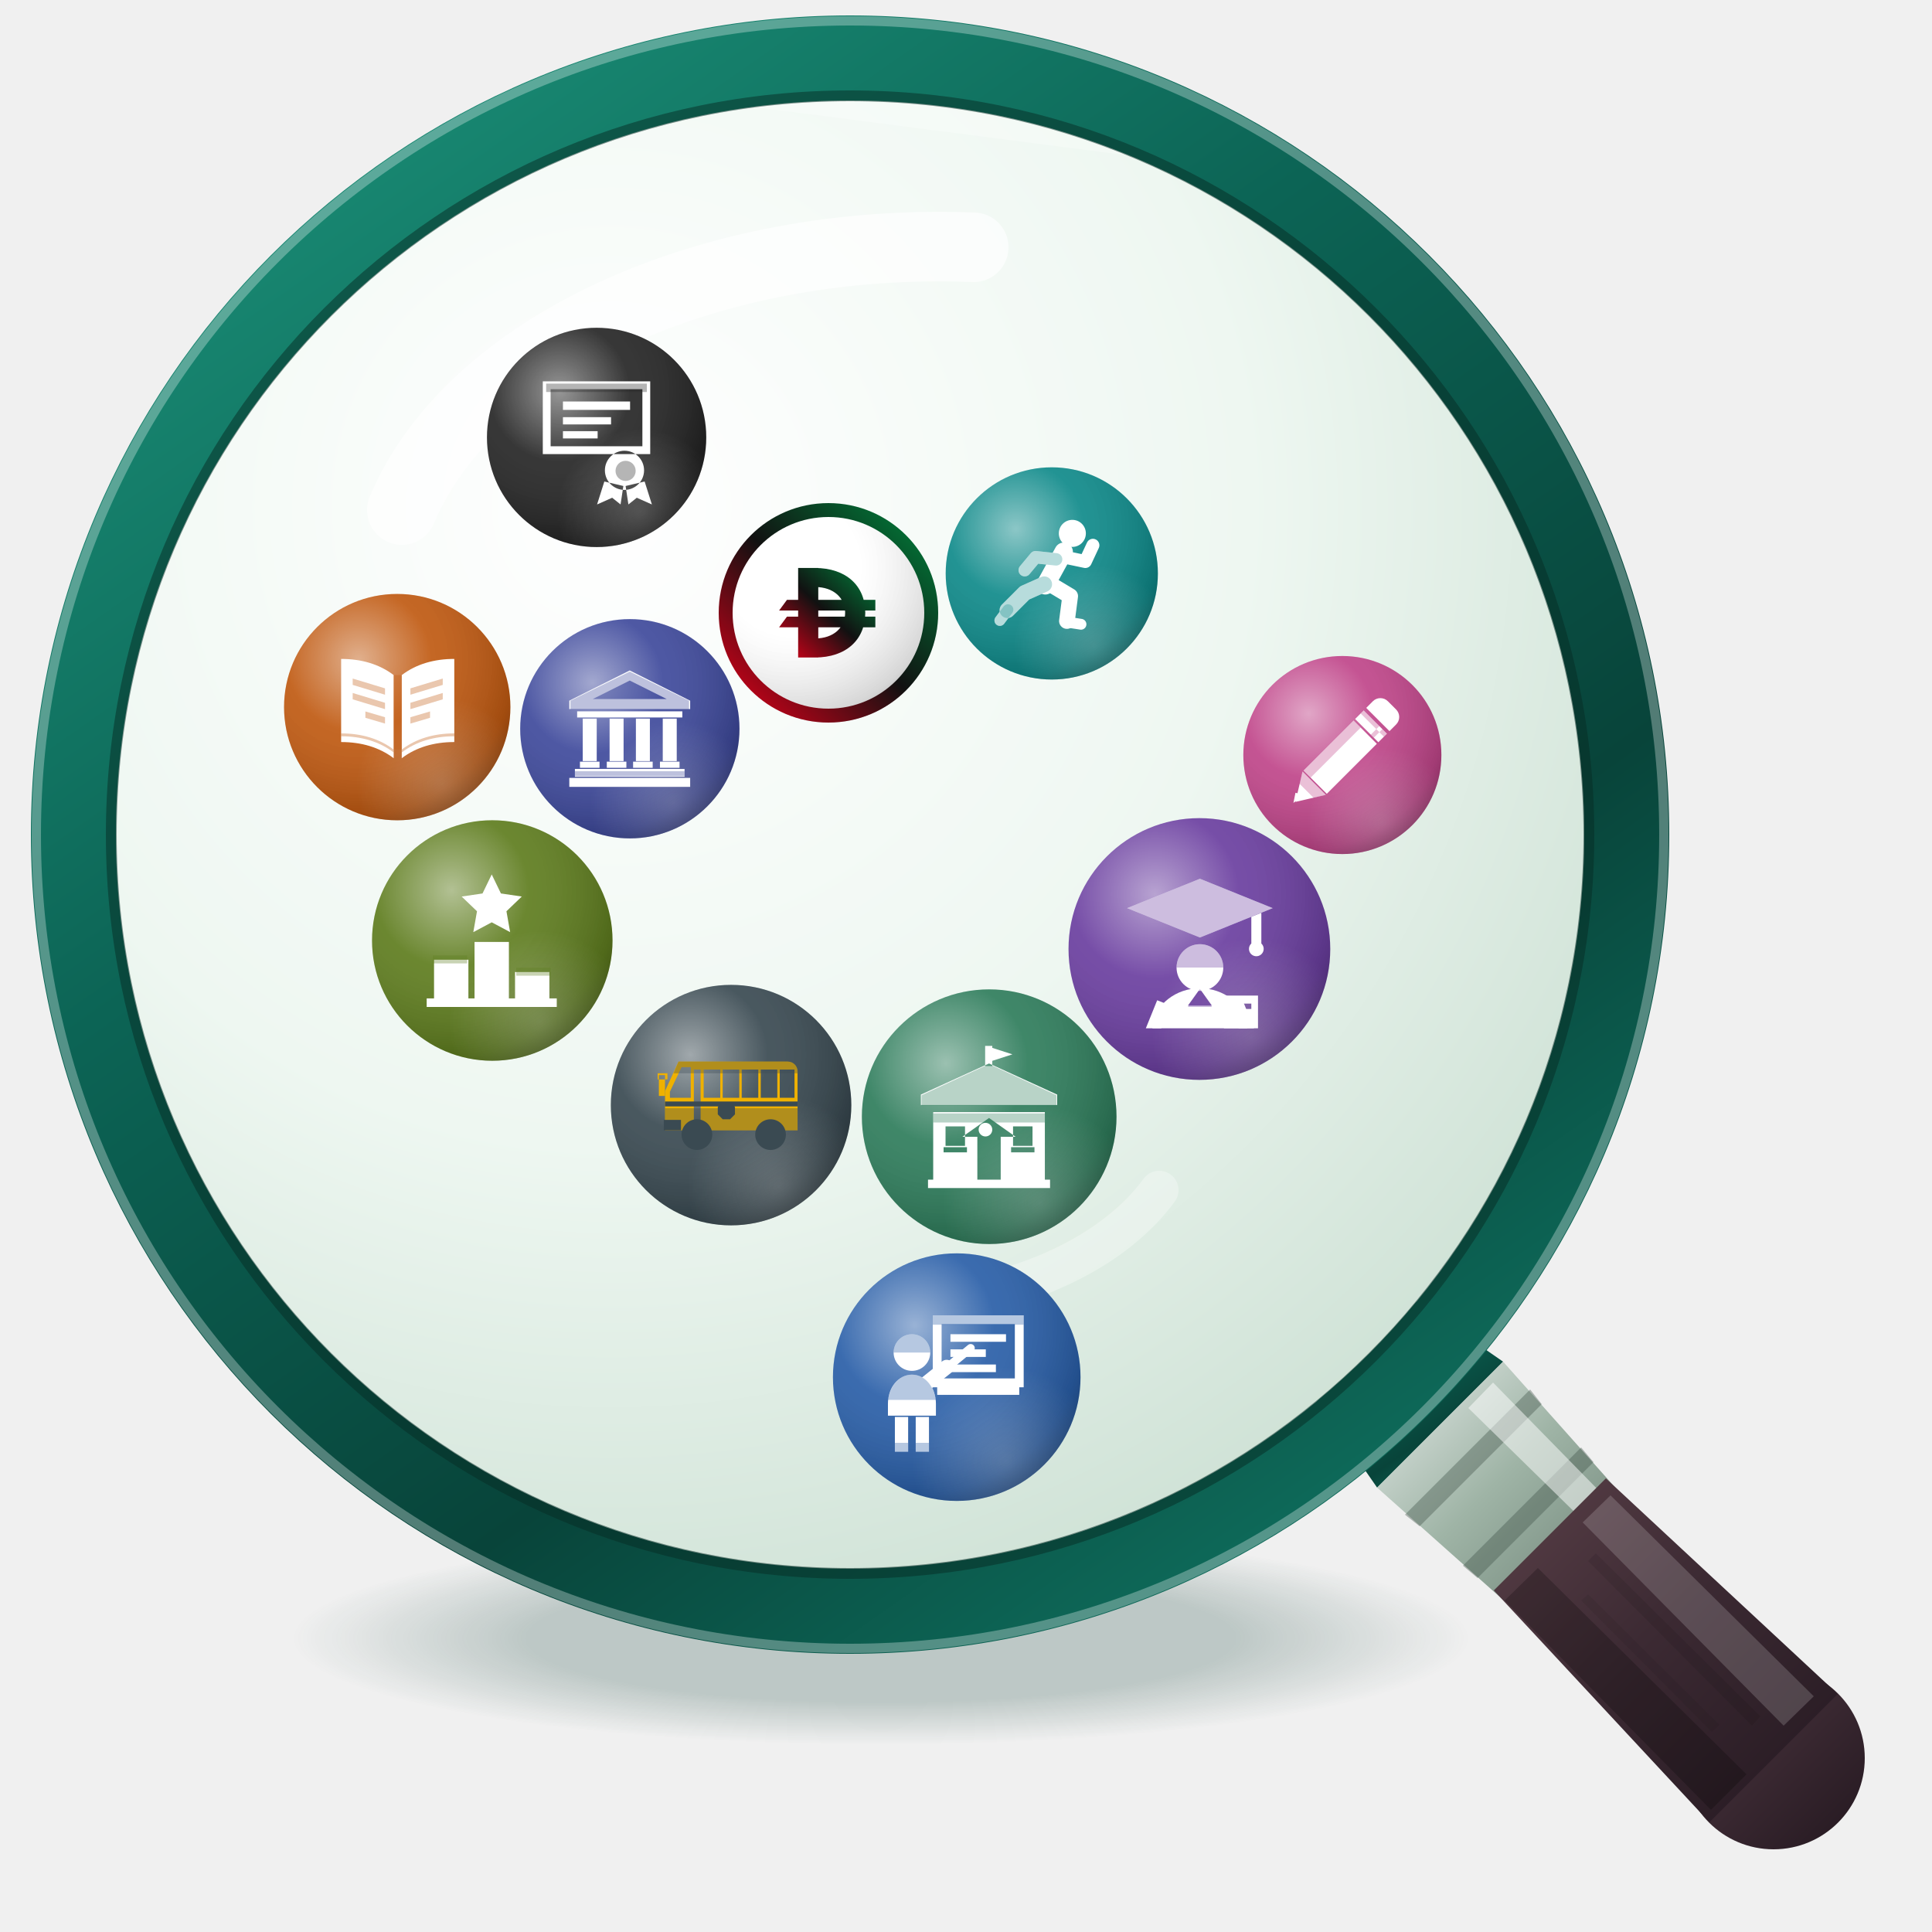
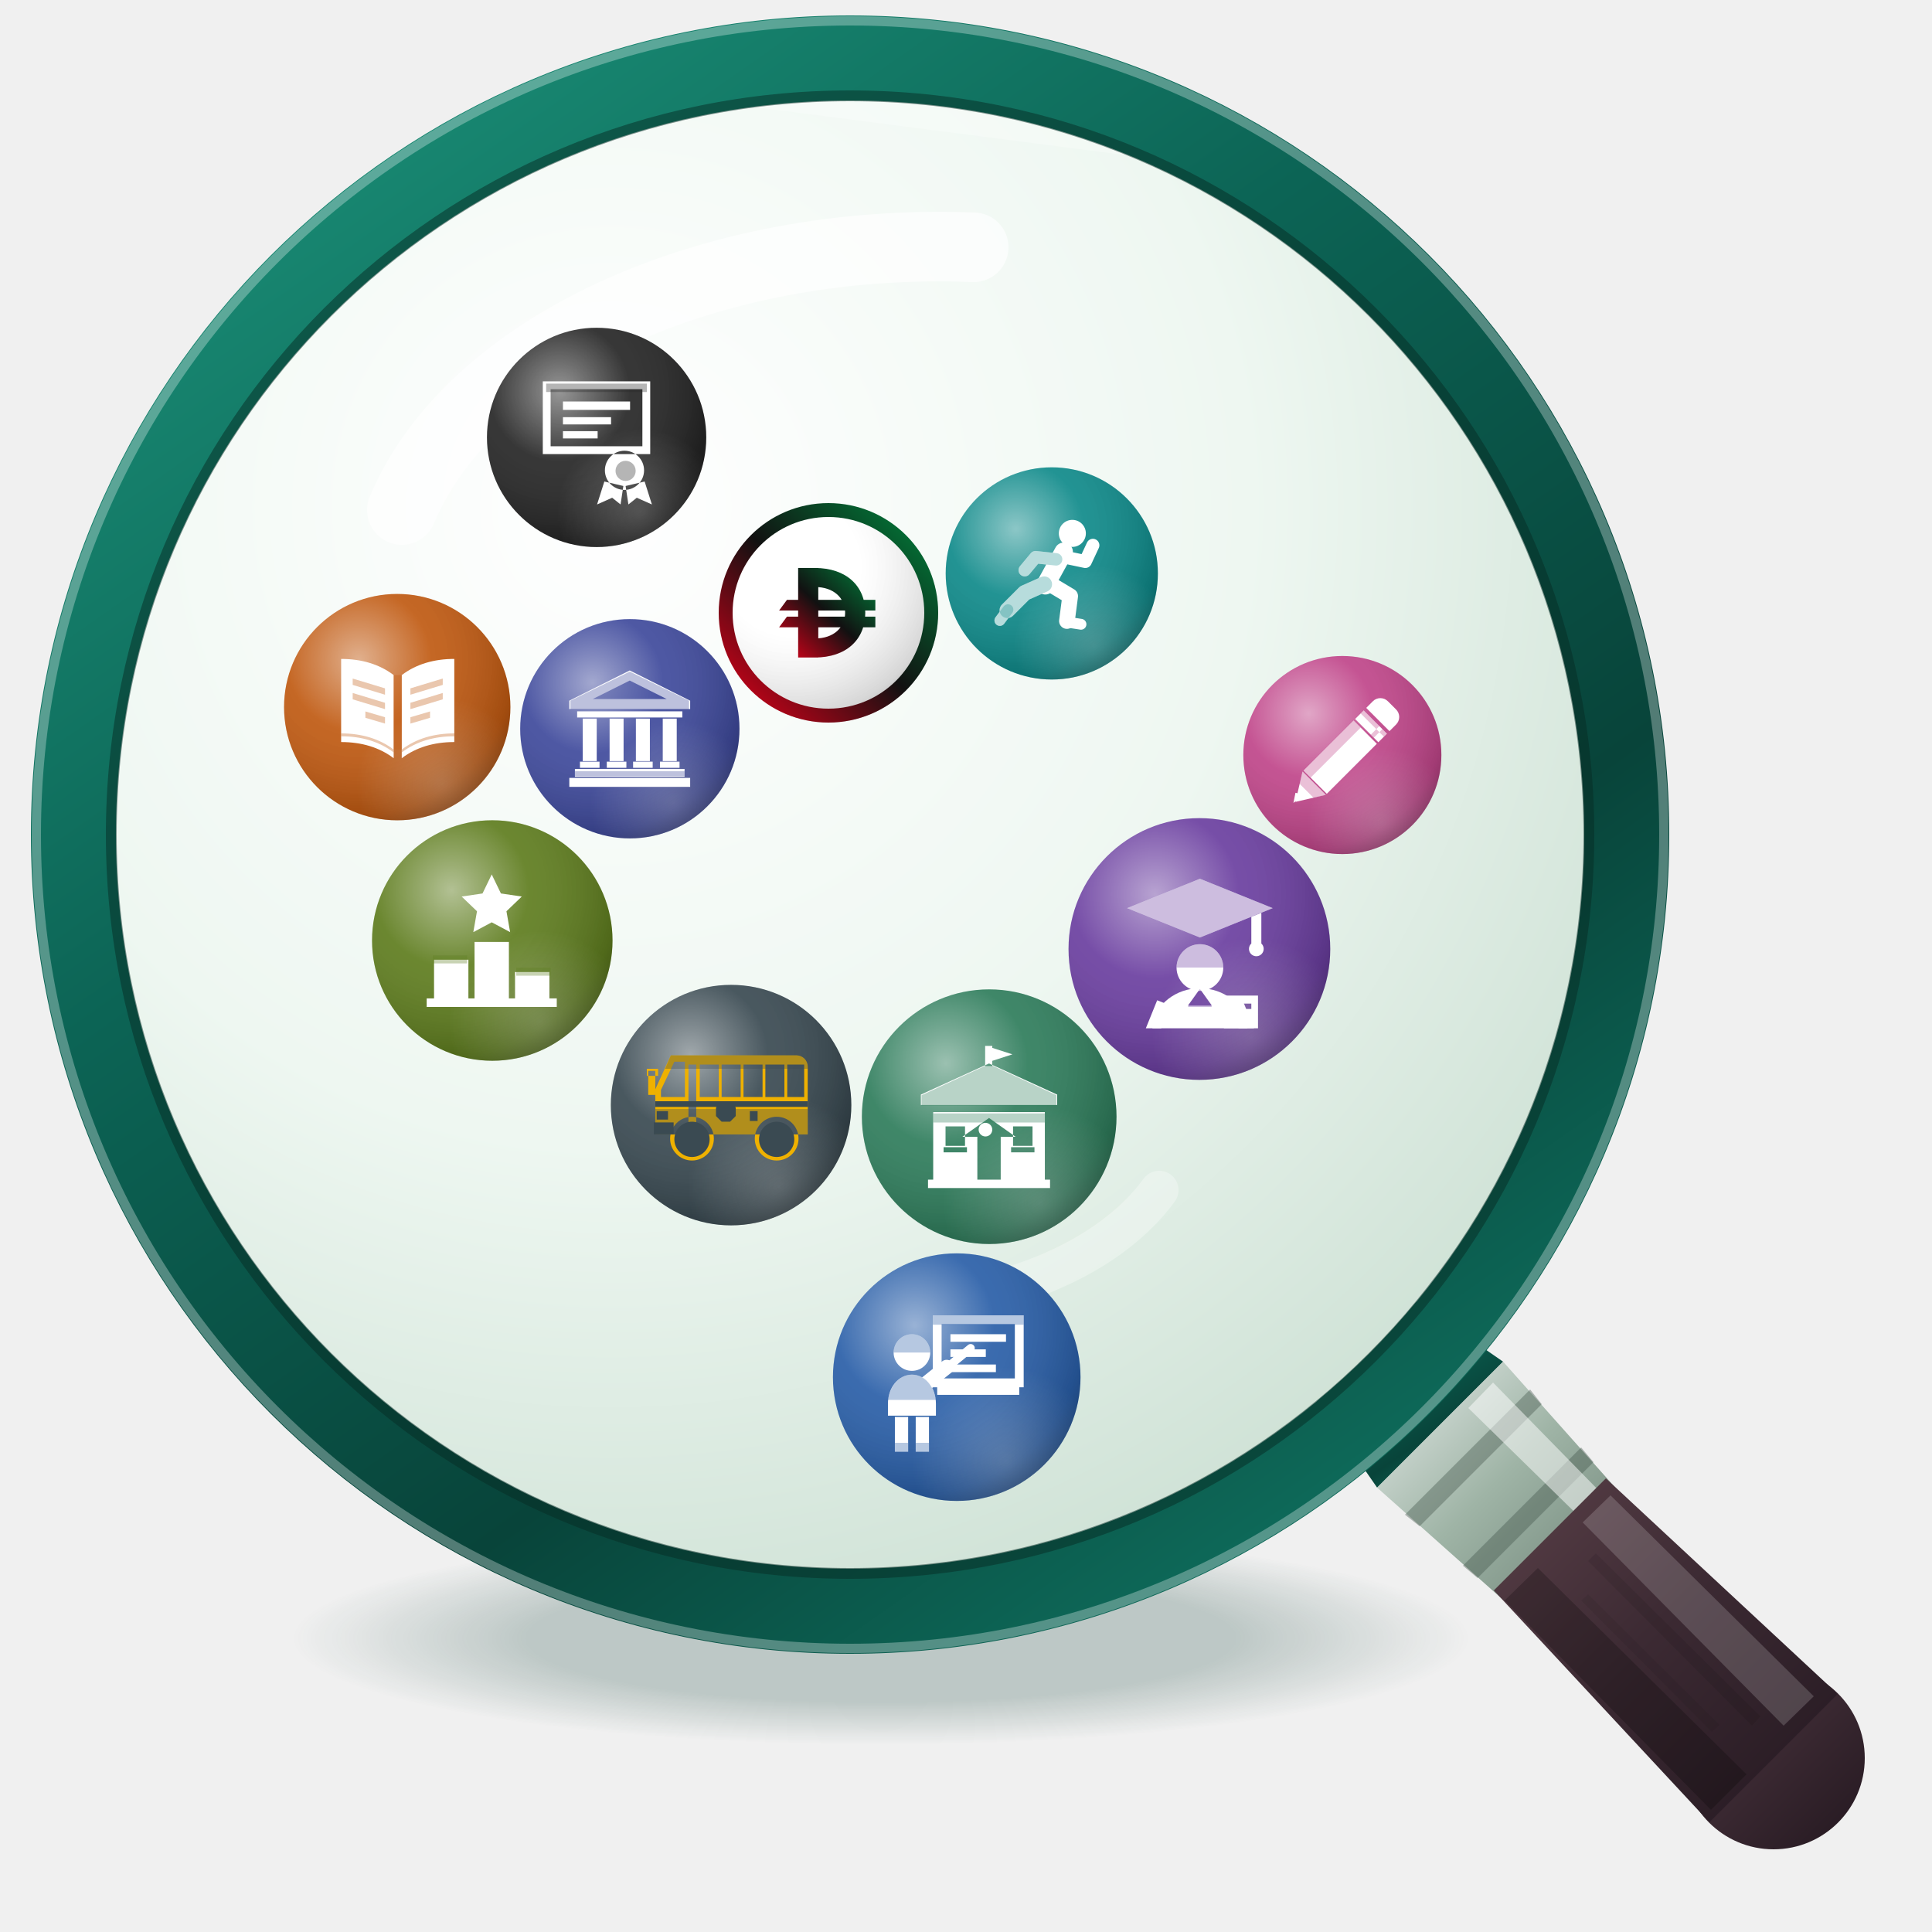
<svg xmlns="http://www.w3.org/2000/svg" viewBox="0 0 250 250" width="250" height="250" role="img" aria-label="Dubai Schools">
  <defs>
    <clipPath id="lensClip">
      <circle cx="110" cy="108" r="95" />
    </clipPath>
    <radialGradient id="glass" cx="34%" cy="28%" r="78%">
      <stop offset="0" stop-color="#ffffff" />
      <stop offset="0.55" stop-color="#eef7f1" />
      <stop offset="1" stop-color="#cfe2d6" />
    </radialGradient>
    <radialGradient id="bubBall" cx="33%" cy="29%" r="80%">
      <stop offset="0" stop-color="#ffffff" stop-opacity=".52" />
      <stop offset="0.16" stop-color="#ffffff" stop-opacity=".34" />
      <stop offset="0.40" stop-color="#ffffff" stop-opacity=".08" />
      <stop offset="0.86" stop-color="#000000" stop-opacity=".16" />
      <stop offset="0.97" stop-color="#000000" stop-opacity=".30" />
      <stop offset="1" stop-color="#000000" stop-opacity=".20" />
    </radialGradient>
    <radialGradient id="bubBounce" cx="70%" cy="84%" r="38%">
      <stop offset="0" stop-color="#ffffff" stop-opacity=".26" />
      <stop offset="0.6" stop-color="#ffffff" stop-opacity=".10" />
      <stop offset="1" stop-color="#ffffff" stop-opacity="0" />
    </radialGradient>
    <linearGradient id="ringMetal" x1="0.15" y1="0" x2="0.85" y2="1">
      <stop offset="0" stop-color="#1a8d76" />
      <stop offset="0.35" stop-color="#0c6455" />
      <stop offset="0.7" stop-color="#08443a" />
      <stop offset="1" stop-color="#0f7361" />
    </linearGradient>
    <linearGradient id="handleWood" x1="0" y1="0" x2="1" y2="1">
      <stop offset="0" stop-color="#5a4048" />
      <stop offset="0.45" stop-color="#3c2a33" />
      <stop offset="1" stop-color="#241820" />
    </linearGradient>
    <linearGradient id="ferrule" x1="0" y1="0" x2="1" y2="1">
      <stop offset="0" stop-color="#e6ecea" />
      <stop offset="0.5" stop-color="#9fb4a6" />
      <stop offset="1" stop-color="#6f8478" />
    </linearGradient>
    <linearGradient id="dhGrad" x1="0" y1="1" x2="1" y2="0">
      <stop offset="0" stop-color="#e2001a" />
      <stop offset="0.5" stop-color="#111111" />
      <stop offset="1" stop-color="#00843d" />
    </linearGradient>
    <radialGradient id="drop" cx="50%" cy="50%" r="50%">
      <stop offset="0.6" stop-color="#0b3b31" stop-opacity=".22" />
      <stop offset="1" stop-color="#0b3b31" stop-opacity="0" />
    </radialGradient>
  </defs>
  <ellipse cx="114" cy="212" rx="76.32" ry="13.78" fill="url(#drop)" />
  <path d="M170.1 180.8 L178.2 192.5 L194.5 176.2 L182.8 168.1 Z" fill="url(#ringMetal)" />
  <path d="M178.2 192.5 L194.7 207.2 L209.2 192.7 L194.5 176.2 Z" fill="url(#ferrule)" />
  <path d="M181.8 196.0 L183.7 197.5 L199.5 181.7 L198.0 179.8 Z" fill="#3f5148" opacity=".38" />
  <path d="M189.3 202.6 L191.2 204.2 L206.2 189.2 L204.6 187.3 Z" fill="#3f5148" opacity=".38" />
  <path d="M190.0 182.2 L204.3 196.2 L207.2 193.2 L193.2 178.9 Z" fill="#ffffff" opacity=".5" />
  <circle cx="229.5" cy="227.5" r="11.8" fill="url(#handleWood)" />
  <path d="M193.3 205.8 L221.2 235.8 L237.8 219.2 L207.8 191.3 Z" fill="url(#handleWood)" />
  <path d="M204.8 197.0 L230.8 223.3 L234.7 219.5 L208.4 193.5 Z" fill="#ffffff" opacity=".17" />
  <path d="M194.7 207.1 L221.4 234.2 L226.0 229.6 L199.0 202.9 Z" fill="#000000" opacity=".22" />
  <path d="M205.5 202.0 L226.7 223.3 L227.8 222.1 L206.5 201.0 Z" fill="#000000" opacity=".09" />
  <path d="M204.6 207.1 L221.5 224.1 L222.5 223.2 L205.5 206.3 Z" fill="#000000" opacity=".07" />
  <circle cx="110" cy="108" r="95" fill="url(#glass)" />
  <g clip-path="url(#lensClip)">
    <path d="M15 90 a 95 95 0 0 1 142.5 -68.4 L 91 13 a 95 95 0 0 0 -77.9 85.5 z" fill="#ffffff" opacity=".26" />
  </g>
  <path d="M52 66 a 72 46 0 0 1 74 -34" stroke="#ffffff" stroke-width="9" stroke-linecap="round" fill="none" opacity=".65" />
  <path d="M150 154 a 40 26 0 0 1 -26 14" stroke="#ffffff" stroke-width="5" stroke-linecap="round" fill="none" opacity=".3" />
  <g clip-path="url(#lensClip)">
    <g class="bub" data-icon="student" style="--i:0">
      <circle cx="155.2" cy="122.8" r="16.933" fill="#6b3fa0" />
      <circle cx="155.2" cy="122.8" r="16.933" fill="url(#bubBounce)" />
      <circle cx="155.2" cy="122.8" r="16.933" fill="url(#bubBall)" />
      <g transform="translate(144.9 112.5) scale(0.864)">
        <path d="M12 11.2a3.5 3.5 0 1 0 0 7 3.5 3.5 0 0 0 0-7z" fill="#fff" fill-rule="evenodd" />
        <path d="M12 17.8c-3.6 0-6.6 2.4-7.2 5.5l.1.5h14.2l.1-.5c-.6-3.1-3.6-5.5-7.2-5.5zM12 17.9 10.2 20.4h3.6z" fill="#fff" fill-rule="evenodd" />
        <path d="M5.6 19.6 3.9 23.8h2.3l1.4-3.4z" fill="#fff" fill-rule="evenodd" />
        <path d="M18.4 19.6l1.7 4.2h-2.3l-1.4-3.4z" fill="#fff" fill-rule="evenodd" />
        <path d="M15.6 18.9h5.1v4.9h-5.1z M16.6 20.1h3.1v.8h-3.1z M16.6 21.6h2.2v.8h-2.2z" fill="#fff" fill-rule="evenodd" />
        <path d="M12 1.4 22.9 5.8 12 10.2 1.1 5.8z" fill="#fff" fill-rule="evenodd" />
        <path d="M21.2 6.5v4.6a1.1 1.1 0 1 1-1.5 0V7.1z" fill="#fff" fill-rule="evenodd" />
        <path d="M12 1.4 22.9 5.8 12 10.2 1.1 5.8z M12 11.2a3.5 3.5 0 0 0-3.5 3.5h7A3.5 3.5 0 0 0 12 11.2zM12 17.9 10.2 20.6h3.6z" fill="#6b3fa0" fill-rule="evenodd" opacity=".34" />
      </g>
    </g>
    <g class="bub" data-icon="school" style="--i:1">
      <circle cx="128.0" cy="144.5" r="16.475" fill="#2f7d5c" />
      <circle cx="128.0" cy="144.5" r="16.475" fill="url(#bubBounce)" />
      <circle cx="128.0" cy="144.5" r="16.475" fill="url(#bubBall)" />
      <g transform="translate(117.9 134.5) scale(0.840)">
        <path d="M11.4 1h1.1v3.1h-1.1z M12.5 1.3l3.1 1-3.1 1zM12 3.7 22.5 8.5v1.6H1.5V8.5zM3.4 11.2h17.2V21.6H3.4zM12 12.1 16.1 15h-8.2z M10.2 15h3.6v6.6h-3.6zM11.45 12.85a1.05 1.05 0 1 0 0 2.1 1.05 1.05 0 0 0 0-2.1zM5.3 13.4h3v3h-3z M5 16.6h3.6v.8H5zM15.7 13.4h3v3h-3z M15.4 16.6h3.6v.8h-3.6zM2.6 21.6h18.8v1.3H2.6z" fill="#fff" fill-rule="evenodd" />
        <path d="M12 3.8 22.4 8.6v1.6H1.6V8.6z M3.4 11.4h17.2v1.4H3.4z" fill="#2f7d5c" fill-rule="evenodd" opacity=".34" />
      </g>
    </g>
    <g class="bub" data-icon="teacher" style="--i:2">
      <circle cx="123.8" cy="178.2" r="16.018" fill="#2a5fa8" />
      <circle cx="123.8" cy="178.2" r="16.018" fill="url(#bubBounce)" />
      <circle cx="123.8" cy="178.2" r="16.018" fill="url(#bubBall)" />
      <g transform="translate(114.0 168.4) scale(0.817)">
        <path d="M8.2 2.2h14.4v11.4H8.2z M9.6 3.6h11.6v8.6H9.6zM11 5.2h8.8v1.2H11z M11 7.6h5.6v1.2H11z M11 10h7.2v1.2H11zM8.9 13.6h13v1.2h-13z" fill="#fff" fill-rule="evenodd" />
        <path d="M4.9 5.2a2.9 2.9 0 1 0 0 5.8 2.9 2.9 0 0 0 0-5.8z" fill="#fff" fill-rule="evenodd" />
        <path d="M4.9 11.6c-2.1 0-3.8 2-3.8 4.6v1.9h7.6v-1.9c0-2.6-1.7-4.6-3.8-4.6z" fill="#fff" fill-rule="evenodd" />
        <path d="M2.2 18.3h2.1v5.5H2.2z M5.5 18.3h2.1v5.5H5.5z" fill="#fff" fill-rule="evenodd" />
        <path d="M6.4 13.6 10.4 10.4" fill="none" stroke="#fff" stroke-width="2.3" stroke-linecap="round" stroke-linejoin="round" />
        <path d="M10.2 10.7 14.2 7.4" fill="none" stroke="#fff" stroke-width="1.3" stroke-linecap="round" stroke-linejoin="round" />
        <path d="M8.2 2.2h14.4v1.5H8.2z M4.9 5.2a2.9 2.9 0 0 0-2.9 2.9h5.8a2.9 2.9 0 0 0-2.9-2.9zM1.1 15.6c.4-2.4 1.9-4 3.8-4s3.4 1.6 3.8 4zM2.2 22.4h2.1v1.4H2.2z M5.5 22.4h2.1v1.4H5.5z" fill="#2a5fa8" fill-rule="evenodd" opacity=".34" />
      </g>
    </g>
    <g class="bub" data-icon="bus" style="--i:3">
      <circle cx="94.6" cy="143.0" r="15.56" fill="#3a4a52" />
      <circle cx="94.6" cy="143.0" r="15.56" fill="url(#bubBounce)" />
      <circle cx="94.6" cy="143.0" r="15.56" fill="url(#bubBall)" />
-       <g transform="translate(85.1 133.4) scale(0.794)">
-         <path d="M3.4 5.0H21.2a1.6 1.6 0 0 1 1.6 1.6V16.2H1.2V9.8zM2.0 9.9 3.9 5.9H5.4v5.0H2.0zM5.9 6.3h1.1v8.3H5.9zM7.5 6.3h2.7v4.6H7.5z M10.6 6.3h2.7v4.6h-2.7z M13.7 6.3h2.7v4.6h-2.7zM16.8 6.3h2.7v4.6h-2.7z M19.9 6.3h2.4v4.6h-2.4z" fill="#efb100" fill-rule="evenodd" />
+       <g transform="translate(83.7 132.0) scale(0.913)">
+         <path d="M3.4 5.0H21.2a1.6 1.6 0 0 1 1.6 1.6V16.2H1.2V9.8zM2.0 9.9 3.9 5.9H5.4v5.0H2.0zM5.9 6.3h1.1v8.3H5.9zM7.5 6.3h2.7v4.6H7.5z M10.6 6.3h2.7v4.6h-2.7z M13.7 6.3h2.7v4.6h-2.7zM16.8 6.3h2.7v4.6h-2.7z M19.9 6.3h2.4v4.6h-2.4zM6.4 13.7a3.1 3.1 0 1 0 0 6.2 3.1 3.1 0 0 0 0-6.2zM18.4 13.7a3.1 3.1 0 1 0 0 6.2 3.1 3.1 0 0 0 0-6.2z" fill="#efb100" fill-rule="evenodd" />
        <path d="M0.2 7.2h1.0v3.4H0.2z M0.0 6.9h1.6v1.0H0.0z" fill="#efb100" fill-rule="evenodd" />
        <path d="M3.4 5.0H21.2a1.6 1.6 0 0 1 1.6 1.6v.3H2.6zM1.2 12.6h21.6v3.6H1.2z" fill="#3a4a52" fill-rule="evenodd" opacity=".34" />
-         <path d="M6.4 14.4a2.5 2.5 0 1 0 0 5 2.5 2.5 0 0 0 0-5zM18.4 14.4a2.5 2.5 0 1 0 0 5 2.5 2.5 0 0 0 0-5zM1.2 11.5H22.8v0.8H1.2zM1.0 14.5h2.8v1.7H1.0zM12.6 13.6 11.8 14.4 10.6 14.4 9.8 13.6 9.8 12.4 10.6 11.6 11.8 11.6 12.6 12.4z" fill="#3a4a52" />
+         <path d="M6.4 14.4a2.5 2.5 0 1 0 0 5 2.5 2.5 0 0 0 0-5zM18.4 14.4a2.5 2.5 0 1 0 0 5 2.5 2.5 0 0 0 0-5zM1.2 11.5H22.8v0.8H1.2zM1.0 14.5h2.8v1.7H1.0zM12.6 13.6 11.8 14.4 10.6 14.4 9.8 13.6 9.8 12.4 10.6 11.6 11.8 11.6 12.6 12.4zM14.6 12.9h1.1v1.4h-1.1zM1.4 12.9h1.6v1.2H1.4z" fill="#3a4a52" />
      </g>
    </g>
    <g class="bub" data-icon="rank" style="--i:4">
      <circle cx="63.7" cy="121.7" r="15.56" fill="#5f7d1f" />
      <circle cx="63.7" cy="121.7" r="15.56" fill="url(#bubBounce)" />
      <circle cx="63.7" cy="121.7" r="15.56" fill="url(#bubBall)" />
      <g transform="translate(54.1 112.2) scale(0.794)">
        <path d="M12 1.2l1.5 3.1 3.4.5-2.5 2.4.6 3.4-3-1.6-3 1.6.6-3.4-2.5-2.4 3.4-.5zM9.2 11.2h5.6v10.2H9.2z M9.2 11.2h5.6v1H9.2zM2.6 14.2h5.6v7.2H2.6z M2.6 14.2h5.6v.9H2.6zM15.8 16.2h5.6v5.2h-5.6z M15.8 16.2h5.6v.9h-5.6zM1.4 21.4h21.2v1.4H1.4z" fill="#fff" fill-rule="evenodd" />
        <path d="M2.4 14.4H8v1.3H2.4z M16 16.4h5.6v1.3H16z" fill="#5f7d1f" fill-rule="evenodd" opacity=".34" />
      </g>
    </g>
    <g class="bub" data-icon="book" style="--i:5">
      <circle cx="51.4" cy="91.5" r="14.645" fill="#c05a12" />
      <circle cx="51.4" cy="91.5" r="14.645" fill="url(#bubBounce)" />
      <circle cx="51.4" cy="91.5" r="14.645" fill="url(#bubBall)" />
      <g transform="translate(42.5 82.5) scale(0.747)">
        <path d="M11.3 6.5C8.8 4.6 5.7 3.7 2.2 3.7v12.9c3.5 0 6.6.9 9.1 2.8zM12.7 6.5c2.5-1.9 5.6-2.8 9.1-2.8v12.9c-3.5 0-6.6.9-9.1 2.8zM2.2 16.6c3.5 0 6.6.9 9.1 2.8v1.5c-2.5-1.9-5.6-2.8-9.1-2.8zM21.8 16.6c-3.5 0-6.6.9-9.1 2.8v1.5c2.5-1.9 5.6-2.8 9.1-2.8z" fill="#fff" fill-rule="evenodd" />
        <path d="M11.3 6.5h1.4v12.9h-1.4zM9.8 8.8 4.2 7.1v1.1l5.6 1.7z M9.8 11.3 4.2 9.6v1.1l5.6 1.7zM9.8 13.8 6.4 12.8v1.1l3.4 1zM14.2 8.8 19.8 7.1v1.1l-5.6 1.7z M14.2 11.3 19.8 9.6v1.1l-5.6 1.7zM14.2 13.8 17.6 12.8v1.1l-3.4 1zM2.2 16.6c3.5 0 6.6.9 9.1 2.8v.5c-2.5-1.9-5.6-2.8-9.1-2.8zM21.8 16.6c-3.5 0-6.6.9-9.1 2.8v.5c2.5-1.9 5.6-2.8 9.1-2.8z" fill="#c05a12" fill-rule="evenodd" opacity=".34" />
      </g>
    </g>
    <g class="bub" data-icon="government" style="--i:6">
      <circle cx="81.5" cy="94.3" r="14.187" fill="#3f4a9c" />
      <circle cx="81.5" cy="94.3" r="14.187" fill="url(#bubBounce)" />
      <circle cx="81.5" cy="94.3" r="14.187" fill="url(#bubBall)" />
      <g transform="translate(72.8 85.6) scale(0.724)">
        <path d="M12 1.6 22.8 7v1.5H1.2V7z M12 3.4 18.6 6.7H5.4zM2.6 8.9h18.8v1.1H2.6zM3.6 10.2h2.5v7.6H3.6z M8.4 10.2h2.5v7.6H8.4z M13.1 10.2h2.5v7.6h-2.5z M17.9 10.2h2.5v7.6h-2.5zM3.1 17.9h3.5v1.1H3.1z M7.9 17.9h3.5v1.1H7.9z M12.6 17.9h3.5v1.1h-3.5z M17.4 17.9h3.5v1.1h-3.5zM2.2 19.2h19.6v1.4H2.2z M1.2 20.8h21.6v1.6H1.2z" fill="#fff" fill-rule="evenodd" />
        <path d="M12 1.8 22.6 7v1.6H1.4V7z M2.2 19.6h19.6v.9H2.2z" fill="#3f4a9c" fill-rule="evenodd" opacity=".34" />
      </g>
    </g>
    <g class="bub" data-icon="certificate" style="--i:7">
      <circle cx="77.2" cy="56.6" r="14.187" fill="#262626" />
      <circle cx="77.2" cy="56.6" r="14.187" fill="url(#bubBounce)" />
      <circle cx="77.2" cy="56.6" r="14.187" fill="url(#bubBall)" />
      <g transform="translate(68.5 47.9) scale(0.724)">
        <path d="M2.4 2h19.2v13H2.4z M3.8 3.4h16.4v10.2H3.8zM6 5.6h12v1.5H6z M6 8.4h8.6v1.3H6z M6 10.9h6.2v1.3H6zM17 14.4a3.5 3.5 0 1 0 0 7 3.5 3.5 0 0 0 0-7zM13.4 19.9 12.1 24l2.7-1.2 1.5 1.2.5-3.3zM20.6 19.9 21.9 24l-2.7-1.2-1.5 1.2-.5-3.3z" fill="#fff" fill-rule="evenodd" />
        <path d="M3 2.4h18v1.5H3z M17.2 16.2a1.8 1.8 0 1 0 0 3.6 1.8 1.8 0 0 0 0-3.6z" fill="#262626" fill-rule="evenodd" opacity=".34" />
      </g>
    </g>
    <g class="bub" data-icon="coins" style="--i:8">
      <circle cx="107.2" cy="79.3" r="14.187" fill="#ffffff" />
      <circle cx="107.2" cy="79.3" r="14.187" fill="url(#bubBounce)" />
      <circle cx="107.2" cy="79.3" r="14.187" fill="url(#bubBall)" />
      <circle cx="107.2" cy="79.3" r="13.3" fill="none" stroke="url(#dhGrad)" stroke-width="1.8" />
      <g transform="translate(98.5 70.6) scale(0.724)">
        <path d="M6.6 4h3.6v16H6.6zM9.6 4c5.6 0 9 3.2 9 8s-3.4 8-9 8v-3.4c3.4 0 5.4-2 5.4-4.6s-2-4.6-5.4-4.6zM4.6 9.7H20.4v1.9H3.2zM4.6 12.7H20.4v1.9H3.2z" fill="url(#dhGrad)" />
      </g>
    </g>
    <g class="bub" data-icon="running" style="--i:9">
      <circle cx="136.1" cy="74.2" r="13.729" fill="#0f8a8a" />
      <circle cx="136.1" cy="74.2" r="13.729" fill="url(#bubBounce)" />
      <circle cx="136.1" cy="74.2" r="13.729" fill="url(#bubBall)" />
      <g transform="translate(127.7 65.8) scale(0.700)">
        <path d="M15.8 2.1a2.5 2.5 0 1 0 0 5 2.5 2.5 0 0 0 0-5z" fill="#fff" fill-rule="evenodd" />
        <path d="M14.2 8.0 10.8 14.2" fill="none" stroke="#fff" stroke-width="3.4" stroke-linecap="round" stroke-linejoin="round" />
        <path d="M12.8 9.4 9.0 9.0 7.0 11.4" fill="none" stroke="#fff" stroke-width="2.3" stroke-linecap="round" stroke-linejoin="round" />
        <path d="M10.6 14.0 7.0 15.6 3.8 18.8" fill="none" stroke="#fff" stroke-width="2.9" stroke-linecap="round" stroke-linejoin="round" />
        <path d="M3.9 18.7 2.4 20.7" fill="none" stroke="#fff" stroke-width="2" stroke-linecap="round" stroke-linejoin="round" />
        <path d="M14.4 9.0 18.2 9.8 19.6 6.8" fill="none" stroke="#fff" stroke-width="2.4" stroke-linecap="round" stroke-linejoin="round" />
        <path d="M11.4 13.8 15.4 16.2 14.8 20.8" fill="none" stroke="#fff" stroke-width="2.9" stroke-linecap="round" stroke-linejoin="round" />
        <path d="M14.8 21.0 17.4 21.4" fill="none" stroke="#fff" stroke-width="2" stroke-linecap="round" stroke-linejoin="round" />
        <path d="M12.8 9.4 9.0 9.0 7.0 11.4" fill="none" stroke="#0f8a8a" stroke-width="2.3" stroke-linecap="round" stroke-linejoin="round" opacity=".3" />
        <path d="M10.6 14.0 7.0 15.6 3.8 18.8" fill="none" stroke="#0f8a8a" stroke-width="2.9" stroke-linecap="round" stroke-linejoin="round" opacity=".3" />
        <path d="M3.9 18.7 2.4 20.7" fill="none" stroke="#0f8a8a" stroke-width="2" stroke-linecap="round" stroke-linejoin="round" opacity=".3" />
      </g>
    </g>
    <g class="bub" data-icon="pen" style="--i:10">
      <circle cx="173.7" cy="97.7" r="12.814" fill="#c0468a" />
      <circle cx="173.7" cy="97.7" r="12.814" fill="url(#bubBounce)" />
      <circle cx="173.7" cy="97.7" r="12.814" fill="url(#bubBall)" />
      <g transform="translate(165.8 89.9) scale(0.654)">
        <path d="M18.1 1.3a2.1 2.1 0 0 1 3 0l1.6 1.6a2.1 2.1 0 0 1 0 3l-1.3 1.3-4.6-4.6z" fill="#fff" fill-rule="evenodd" />
        <path d="M16.3 3.1l4.6 4.6-1.7 1.7-4.6-4.6z" fill="#fff" fill-rule="evenodd" />
        <path d="M14.3 5.1l4.6 4.6-9.9 9.9-4.6-4.6z" fill="#fff" fill-rule="evenodd" />
        <path d="M4.2 15.2l4.6 4.6-6 1.4z" fill="#fff" fill-rule="evenodd" />
        <path d="M2.4 21.4l.4-2 1.6.4z" fill="#fff" fill-rule="evenodd" />
        <path d="M16.3 3.1l4.6 4.6-.6.6-4.6-4.6z M19.4 6.2l.6.6-1.7 1.7-.6-.6zM14.3 5.1l1.4 1.4-9.9 9.9-1.4-1.4zM4.2 15.2l4.6 4.6-2.4.6-2.8-2.8z" fill="#c0468a" fill-rule="evenodd" opacity=".34" />
      </g>
    </g>
  </g>
  <circle cx="110" cy="108" r="100.5" fill="none" stroke="url(#ringMetal)" stroke-width="11" />
  <circle cx="110" cy="108" r="95.6" fill="none" stroke="#062b24" stroke-width="1.4" opacity=".5" />
  <circle cx="110" cy="108" r="105.3" fill="none" stroke="#ffffff" stroke-width="1.2" opacity=".3" />
</svg>
